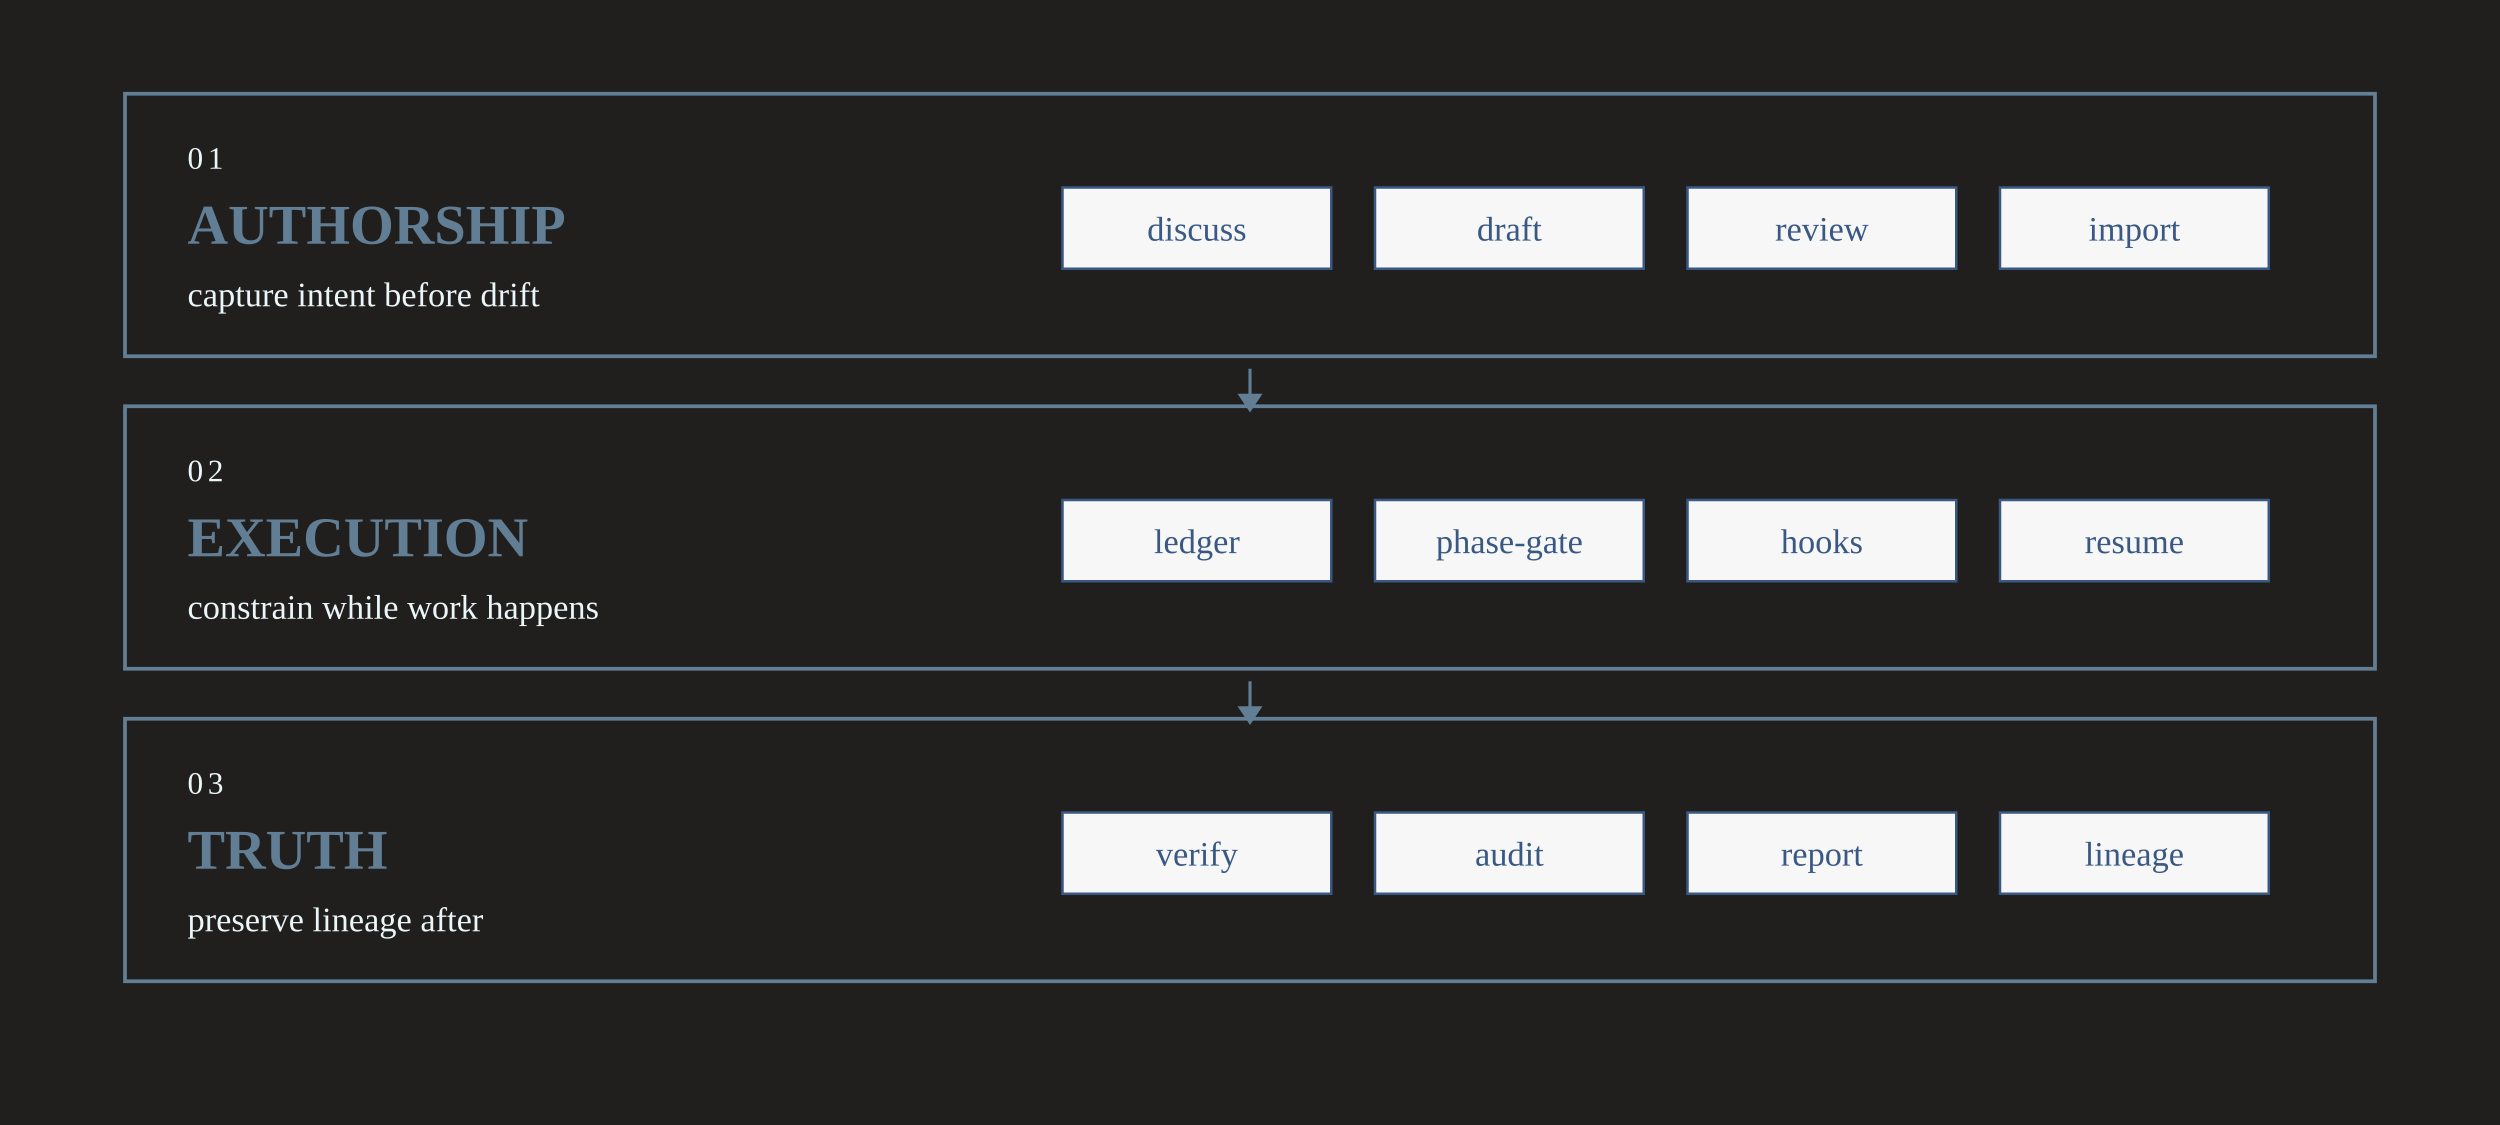
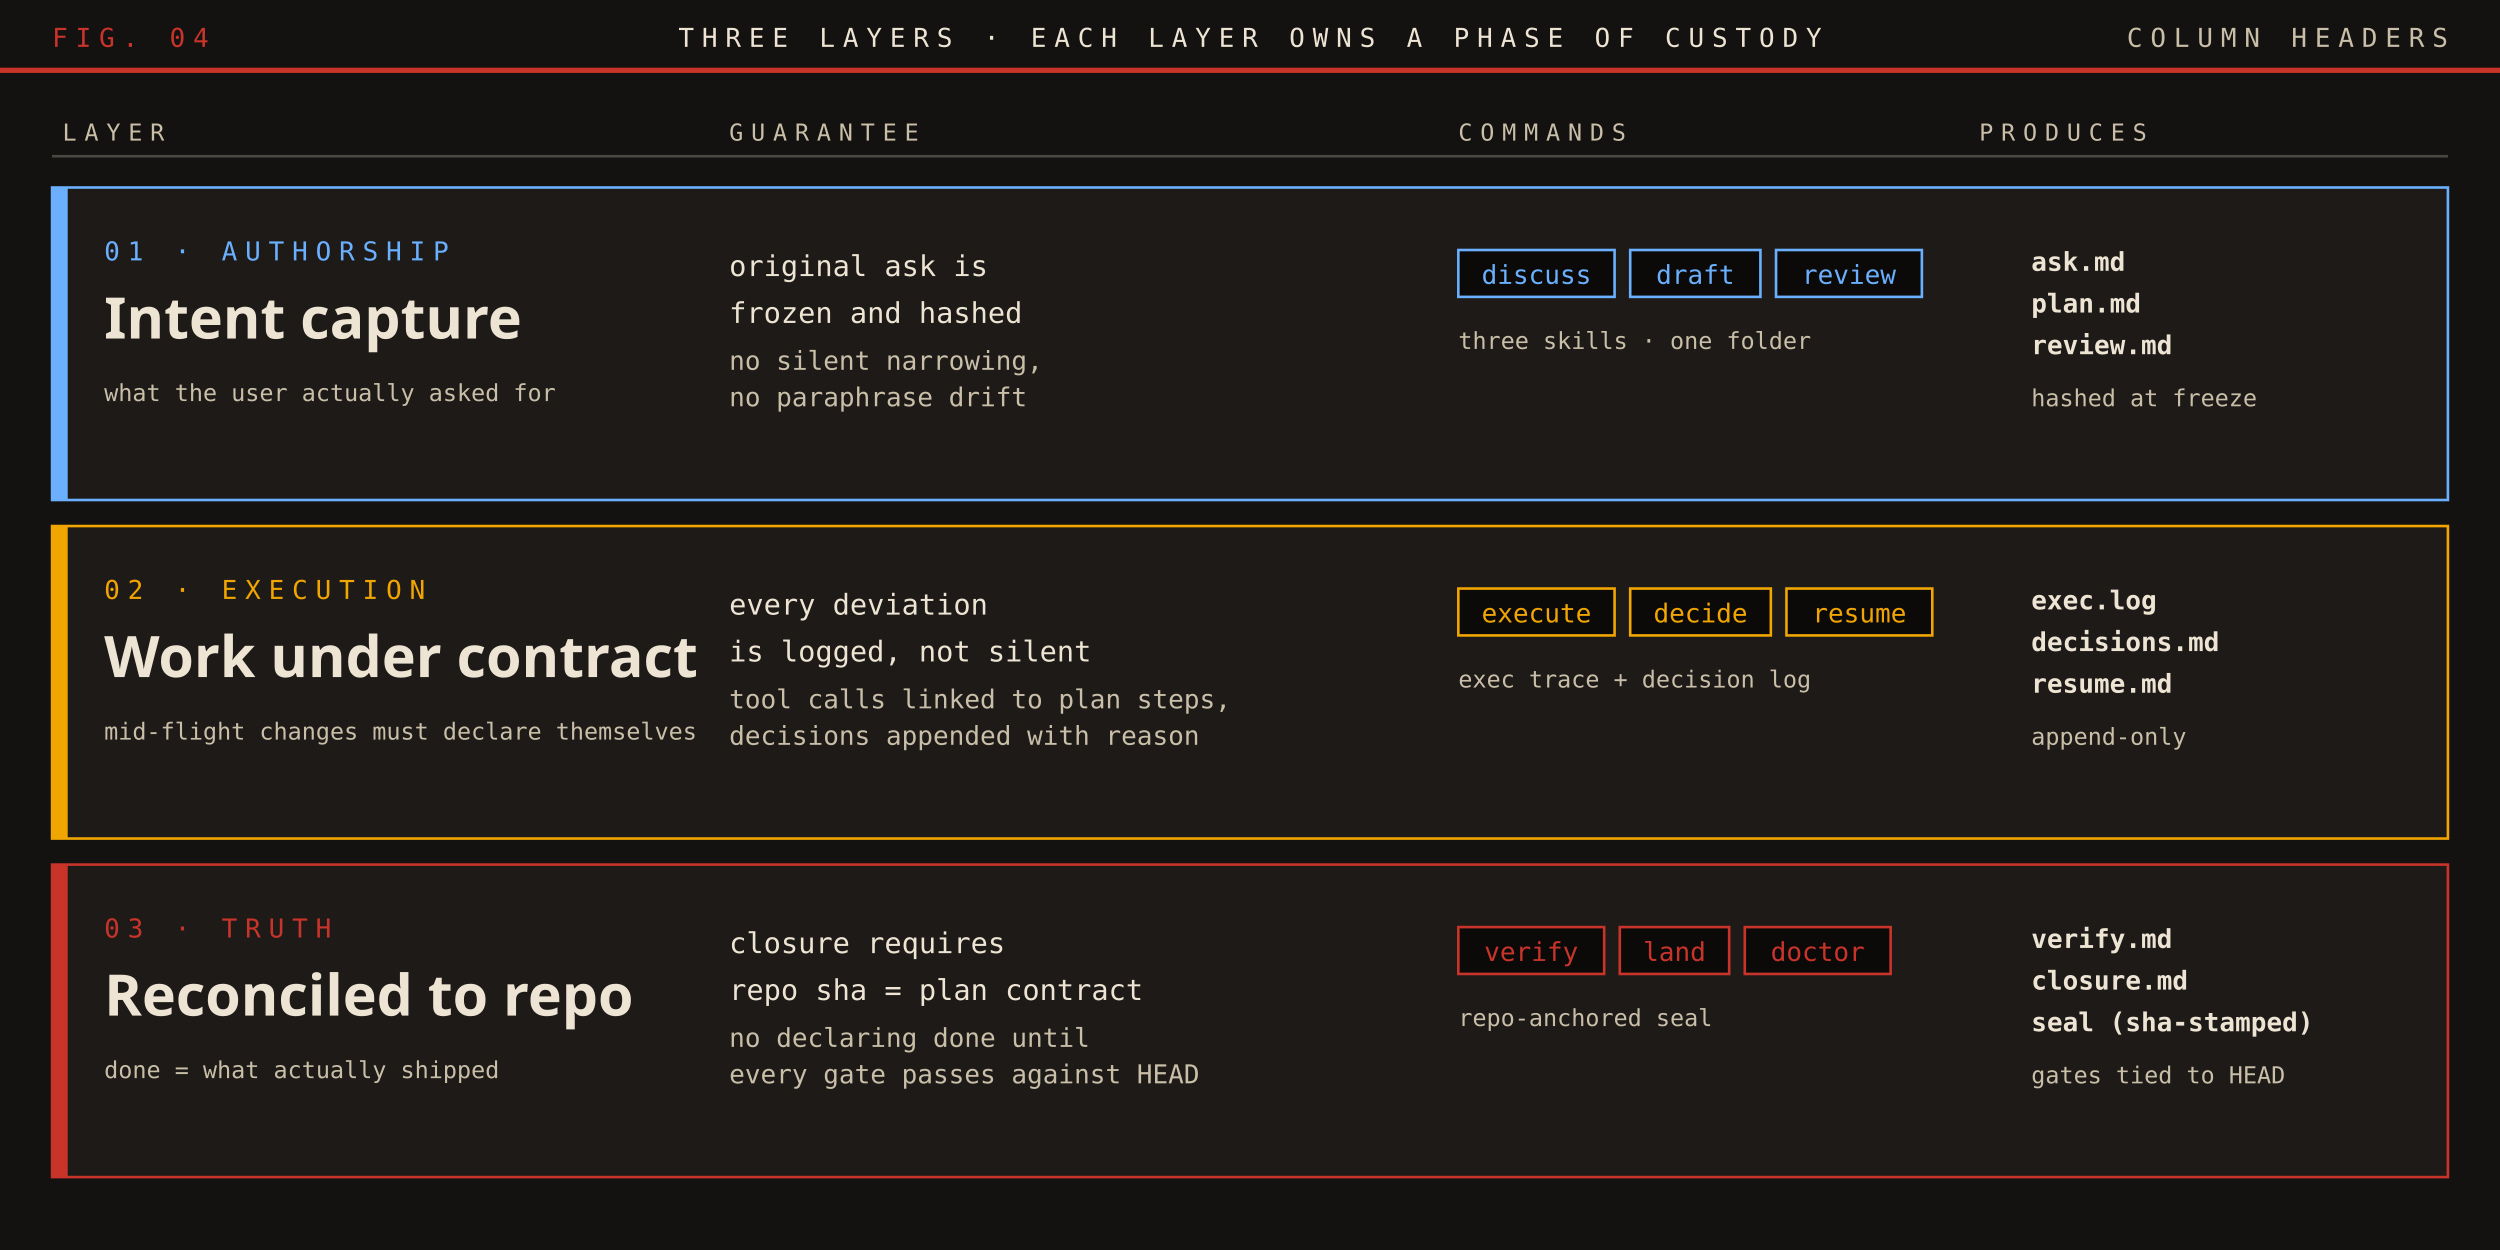
- <svg xmlns="http://www.w3.org/2000/svg" viewBox="0 0 800 360">
-   <rect width="800" height="360" fill="#201f1e" />
-   <g transform="translate(40,30)">
-     <rect x="0" y="0" width="720" height="84" fill="none" stroke="#617e94" stroke-width="1.2" />
-     <text x="20" y="24" font-size="10" fill="#ecf6f9" letter-spacing="1.5">01</text>
-     <text x="20" y="48" font-size="18" font-weight="600" fill="#617e94">AUTHORSHIP</text>
-     <text x="20" y="68" font-size="11" fill="#ecf6f9">capture intent before drift</text>
-     <g transform="translate(300,30)">
-       <rect x="0" y="0" width="86" height="26" fill="#f7f7f7" stroke="#395984" stroke-width=".8" />
-       <text x="43" y="17" text-anchor="middle" font-size="11" font-weight="500" fill="#395984">discuss</text>
+ <svg xmlns="http://www.w3.org/2000/svg" viewBox="0 0 960 480" role="img" aria-label="Three layers: authorship, execution, truth — with commands, files, and guarantees">
+   <rect width="960" height="480" fill="#141211" />
+   <rect x="0" y="0" width="960" height="26" fill="#141211" />
+   <rect x="0" y="26" width="960" height="2" fill="#c9342a" />
+   <g font-family="ui-monospace,Menlo,Consolas,monospace" font-size="10" letter-spacing="3">
+     <text x="20" y="18" fill="#c9342a">FIG. 04</text>
+     <text x="480" y="18" text-anchor="middle" fill="#ede4d3">THREE LAYERS · EACH LAYER OWNS A PHASE OF CUSTODY</text>
+     <text x="940" y="18" text-anchor="end" fill="#c9bfa8">COLUMN HEADERS</text>
+   </g>
+   <g font-family="ui-monospace,Menlo,Consolas,monospace" font-size="9" letter-spacing="3" fill="#c9bfa8">
+     <text x="24" y="54">LAYER</text>
+     <text x="280" y="54">GUARANTEE</text>
+     <text x="560" y="54">COMMANDS</text>
+     <text x="760" y="54">PRODUCES</text>
+   </g>
+   <line x1="20" y1="60" x2="940" y2="60" stroke="rgba(237,228,211,.25)" />
+   <g transform="translate(20,72)">
+     <rect width="920" height="120" fill="#1d1a18" stroke="#6ab0ff" stroke-width="1" />
+     <rect x="0" y="0" width="6" height="120" fill="#6ab0ff" />
+     <g transform="translate(20,28)">
+       <text font-family="ui-monospace,Menlo,Consolas,monospace" font-size="10" letter-spacing="3" fill="#6ab0ff">01 · AUTHORSHIP</text>
+       <text y="30" font-family="ui-sans-serif,system-ui,sans-serif" font-size="22" font-weight="700" fill="#ede4d3">Intent capture</text>
+       <text y="54" font-family="ui-monospace,Menlo,Consolas,monospace" font-size="9" fill="#c9bfa8">what the user actually asked for</text>
    </g>
-     <g transform="translate(400,30)">
-       <rect x="0" y="0" width="86" height="26" fill="#f7f7f7" stroke="#395984" stroke-width=".8" />
-       <text x="43" y="17" text-anchor="middle" font-size="11" font-weight="500" fill="#395984">draft</text>
+     <g transform="translate(260,34)" font-family="ui-monospace,Menlo,Consolas,monospace" font-size="11" fill="#ede4d3">
+       <text>original ask is</text>
+       <text y="18">frozen and hashed</text>
+       <text y="36" fill="#c9bfa8" font-size="10">no silent narrowing,</text>
+       <text y="50" fill="#c9bfa8" font-size="10">no paraphrase drift</text>
    </g>
-     <g transform="translate(500,30)">
-       <rect x="0" y="0" width="86" height="26" fill="#f7f7f7" stroke="#395984" stroke-width=".8" />
-       <text x="43" y="17" text-anchor="middle" font-size="11" font-weight="500" fill="#395984">review</text>
+     <g transform="translate(540,34)" font-family="ui-monospace,Menlo,Consolas,monospace" font-size="10">
+       <g>
+         <rect x="0" y="-10" width="60" height="18" fill="#0b0a09" stroke="#6ab0ff" />
+         <text x="30" y="3" text-anchor="middle" fill="#6ab0ff">discuss</text>
+       </g>
+       <g transform="translate(66,0)">
+         <rect x="0" y="-10" width="50" height="18" fill="#0b0a09" stroke="#6ab0ff" />
+         <text x="25" y="3" text-anchor="middle" fill="#6ab0ff">draft</text>
+       </g>
+       <g transform="translate(122,0)">
+         <rect x="0" y="-10" width="56" height="18" fill="#0b0a09" stroke="#6ab0ff" />
+         <text x="28" y="3" text-anchor="middle" fill="#6ab0ff">review</text>
+       </g>
+       <text y="28" font-size="9" fill="#c9bfa8">three skills · one folder</text>
    </g>
-     <g transform="translate(600,30)">
-       <rect x="0" y="0" width="86" height="26" fill="#f7f7f7" stroke="#395984" stroke-width=".8" />
-       <text x="43" y="17" text-anchor="middle" font-size="11" font-weight="500" fill="#395984">import</text>
-     </g>
-     <g transform="translate(360,88)">
-       <line x1="0" y1="0" x2="0" y2="10" stroke="#617e94" stroke-width="1" />
-       <path d="M-4 8 L 0 14 L 4 8" fill="#617e94" />
+     <g transform="translate(760,32)" font-family="ui-monospace,Menlo,Consolas,monospace" font-size="10" fill="#ede4d3">
+       <text font-weight="700">ask.md</text>
+       <text y="16" font-weight="700">plan.md</text>
+       <text y="32" font-weight="700">review.md</text>
+       <text y="52" font-size="9" fill="#c9bfa8">hashed at freeze</text>
    </g>
  </g>
-   <g transform="translate(40,130)">
-     <rect x="0" y="0" width="720" height="84" fill="none" stroke="#617e94" stroke-width="1.2" />
-     <text x="20" y="24" font-size="10" fill="#ecf6f9" letter-spacing="1.5">02</text>
-     <text x="20" y="48" font-size="18" font-weight="600" fill="#617e94">EXECUTION</text>
-     <text x="20" y="68" font-size="11" fill="#ecf6f9">constrain while work happens</text>
-     <g transform="translate(300,30)">
-       <rect x="0" y="0" width="86" height="26" fill="#f7f7f7" stroke="#395984" stroke-width=".8" />
-       <text x="43" y="17" text-anchor="middle" font-size="11" font-weight="500" fill="#395984">ledger</text>
+   <g transform="translate(20,202)">
+     <rect width="920" height="120" fill="#1d1a18" stroke="#f0a500" stroke-width="1" />
+     <rect x="0" y="0" width="6" height="120" fill="#f0a500" />
+     <g transform="translate(20,28)">
+       <text font-family="ui-monospace,Menlo,Consolas,monospace" font-size="10" letter-spacing="3" fill="#f0a500">02 · EXECUTION</text>
+       <text y="30" font-family="ui-sans-serif,system-ui,sans-serif" font-size="22" font-weight="700" fill="#ede4d3">Work under contract</text>
+       <text y="54" font-family="ui-monospace,Menlo,Consolas,monospace" font-size="9" fill="#c9bfa8">mid-flight changes must declare themselves</text>
    </g>
-     <g transform="translate(400,30)">
-       <rect x="0" y="0" width="86" height="26" fill="#f7f7f7" stroke="#395984" stroke-width=".8" />
-       <text x="43" y="17" text-anchor="middle" font-size="11" font-weight="500" fill="#395984">phase-gate</text>
+     <g transform="translate(260,34)" font-family="ui-monospace,Menlo,Consolas,monospace" font-size="11" fill="#ede4d3">
+       <text>every deviation</text>
+       <text y="18">is logged, not silent</text>
+       <text y="36" fill="#c9bfa8" font-size="10">tool calls linked to plan steps,</text>
+       <text y="50" fill="#c9bfa8" font-size="10">decisions appended with reason</text>
    </g>
-     <g transform="translate(500,30)">
-       <rect x="0" y="0" width="86" height="26" fill="#f7f7f7" stroke="#395984" stroke-width=".8" />
-       <text x="43" y="17" text-anchor="middle" font-size="11" font-weight="500" fill="#395984">hooks</text>
+     <g transform="translate(540,34)" font-family="ui-monospace,Menlo,Consolas,monospace" font-size="10">
+       <g>
+         <rect x="0" y="-10" width="60" height="18" fill="#0b0a09" stroke="#f0a500" />
+         <text x="30" y="3" text-anchor="middle" fill="#f0a500">execute</text>
+       </g>
+       <g transform="translate(66,0)">
+         <rect x="0" y="-10" width="54" height="18" fill="#0b0a09" stroke="#f0a500" />
+         <text x="27" y="3" text-anchor="middle" fill="#f0a500">decide</text>
+       </g>
+       <g transform="translate(126,0)">
+         <rect x="0" y="-10" width="56" height="18" fill="#0b0a09" stroke="#f0a500" />
+         <text x="28" y="3" text-anchor="middle" fill="#f0a500">resume</text>
+       </g>
+       <text y="28" font-size="9" fill="#c9bfa8">exec trace + decision log</text>
    </g>
-     <g transform="translate(600,30)">
-       <rect x="0" y="0" width="86" height="26" fill="#f7f7f7" stroke="#395984" stroke-width=".8" />
-       <text x="43" y="17" text-anchor="middle" font-size="11" font-weight="500" fill="#395984">resume</text>
-     </g>
-     <g transform="translate(360,88)">
-       <line x1="0" y1="0" x2="0" y2="10" stroke="#617e94" stroke-width="1" />
-       <path d="M-4 8 L 0 14 L 4 8" fill="#617e94" />
+     <g transform="translate(760,32)" font-family="ui-monospace,Menlo,Consolas,monospace" font-size="10" fill="#ede4d3">
+       <text font-weight="700">exec.log</text>
+       <text y="16" font-weight="700">decisions.md</text>
+       <text y="32" font-weight="700">resume.md</text>
+       <text y="52" font-size="9" fill="#c9bfa8">append-only</text>
    </g>
  </g>
-   <g transform="translate(40,230)">
-     <rect x="0" y="0" width="720" height="84" fill="none" stroke="#617e94" stroke-width="1.2" />
-     <text x="20" y="24" font-size="10" fill="#ecf6f9" letter-spacing="1.5">03</text>
-     <text x="20" y="48" font-size="18" font-weight="600" fill="#617e94">TRUTH</text>
-     <text x="20" y="68" font-size="11" fill="#ecf6f9">preserve lineage after</text>
-     <g transform="translate(300,30)">
-       <rect x="0" y="0" width="86" height="26" fill="#f7f7f7" stroke="#395984" stroke-width=".8" />
-       <text x="43" y="17" text-anchor="middle" font-size="11" font-weight="500" fill="#395984">verify</text>
+   <g transform="translate(20,332)">
+     <rect width="920" height="120" fill="#1d1a18" stroke="#c9342a" stroke-width="1" />
+     <rect x="0" y="0" width="6" height="120" fill="#c9342a" />
+     <g transform="translate(20,28)">
+       <text font-family="ui-monospace,Menlo,Consolas,monospace" font-size="10" letter-spacing="3" fill="#c9342a">03 · TRUTH</text>
+       <text y="30" font-family="ui-sans-serif,system-ui,sans-serif" font-size="22" font-weight="700" fill="#ede4d3">Reconciled to repo</text>
+       <text y="54" font-family="ui-monospace,Menlo,Consolas,monospace" font-size="9" fill="#c9bfa8">done = what actually shipped</text>
    </g>
-     <g transform="translate(400,30)">
-       <rect x="0" y="0" width="86" height="26" fill="#f7f7f7" stroke="#395984" stroke-width=".8" />
-       <text x="43" y="17" text-anchor="middle" font-size="11" font-weight="500" fill="#395984">audit</text>
+     <g transform="translate(260,34)" font-family="ui-monospace,Menlo,Consolas,monospace" font-size="11" fill="#ede4d3">
+       <text>closure requires</text>
+       <text y="18">repo sha = plan contract</text>
+       <text y="36" fill="#c9bfa8" font-size="10">no declaring done until</text>
+       <text y="50" fill="#c9bfa8" font-size="10">every gate passes against HEAD</text>
    </g>
-     <g transform="translate(500,30)">
-       <rect x="0" y="0" width="86" height="26" fill="#f7f7f7" stroke="#395984" stroke-width=".8" />
-       <text x="43" y="17" text-anchor="middle" font-size="11" font-weight="500" fill="#395984">report</text>
+     <g transform="translate(540,34)" font-family="ui-monospace,Menlo,Consolas,monospace" font-size="10">
+       <g>
+         <rect x="0" y="-10" width="56" height="18" fill="#0b0a09" stroke="#c9342a" />
+         <text x="28" y="3" text-anchor="middle" fill="#c9342a">verify</text>
+       </g>
+       <g transform="translate(62,0)">
+         <rect x="0" y="-10" width="42" height="18" fill="#0b0a09" stroke="#c9342a" />
+         <text x="21" y="3" text-anchor="middle" fill="#c9342a">land</text>
+       </g>
+       <g transform="translate(110,0)">
+         <rect x="0" y="-10" width="56" height="18" fill="#0b0a09" stroke="#c9342a" />
+         <text x="28" y="3" text-anchor="middle" fill="#c9342a">doctor</text>
+       </g>
+       <text y="28" font-size="9" fill="#c9bfa8">repo-anchored seal</text>
    </g>
-     <g transform="translate(600,30)">
-       <rect x="0" y="0" width="86" height="26" fill="#f7f7f7" stroke="#395984" stroke-width=".8" />
-       <text x="43" y="17" text-anchor="middle" font-size="11" font-weight="500" fill="#395984">lineage</text>
+     <g transform="translate(760,32)" font-family="ui-monospace,Menlo,Consolas,monospace" font-size="10" fill="#ede4d3">
+       <text font-weight="700">verify.md</text>
+       <text y="16" font-weight="700">closure.md</text>
+       <text y="32" font-weight="700">seal (sha-stamped)</text>
+       <text y="52" font-size="9" fill="#c9bfa8">gates tied to HEAD</text>
    </g>
  </g>
</svg>
